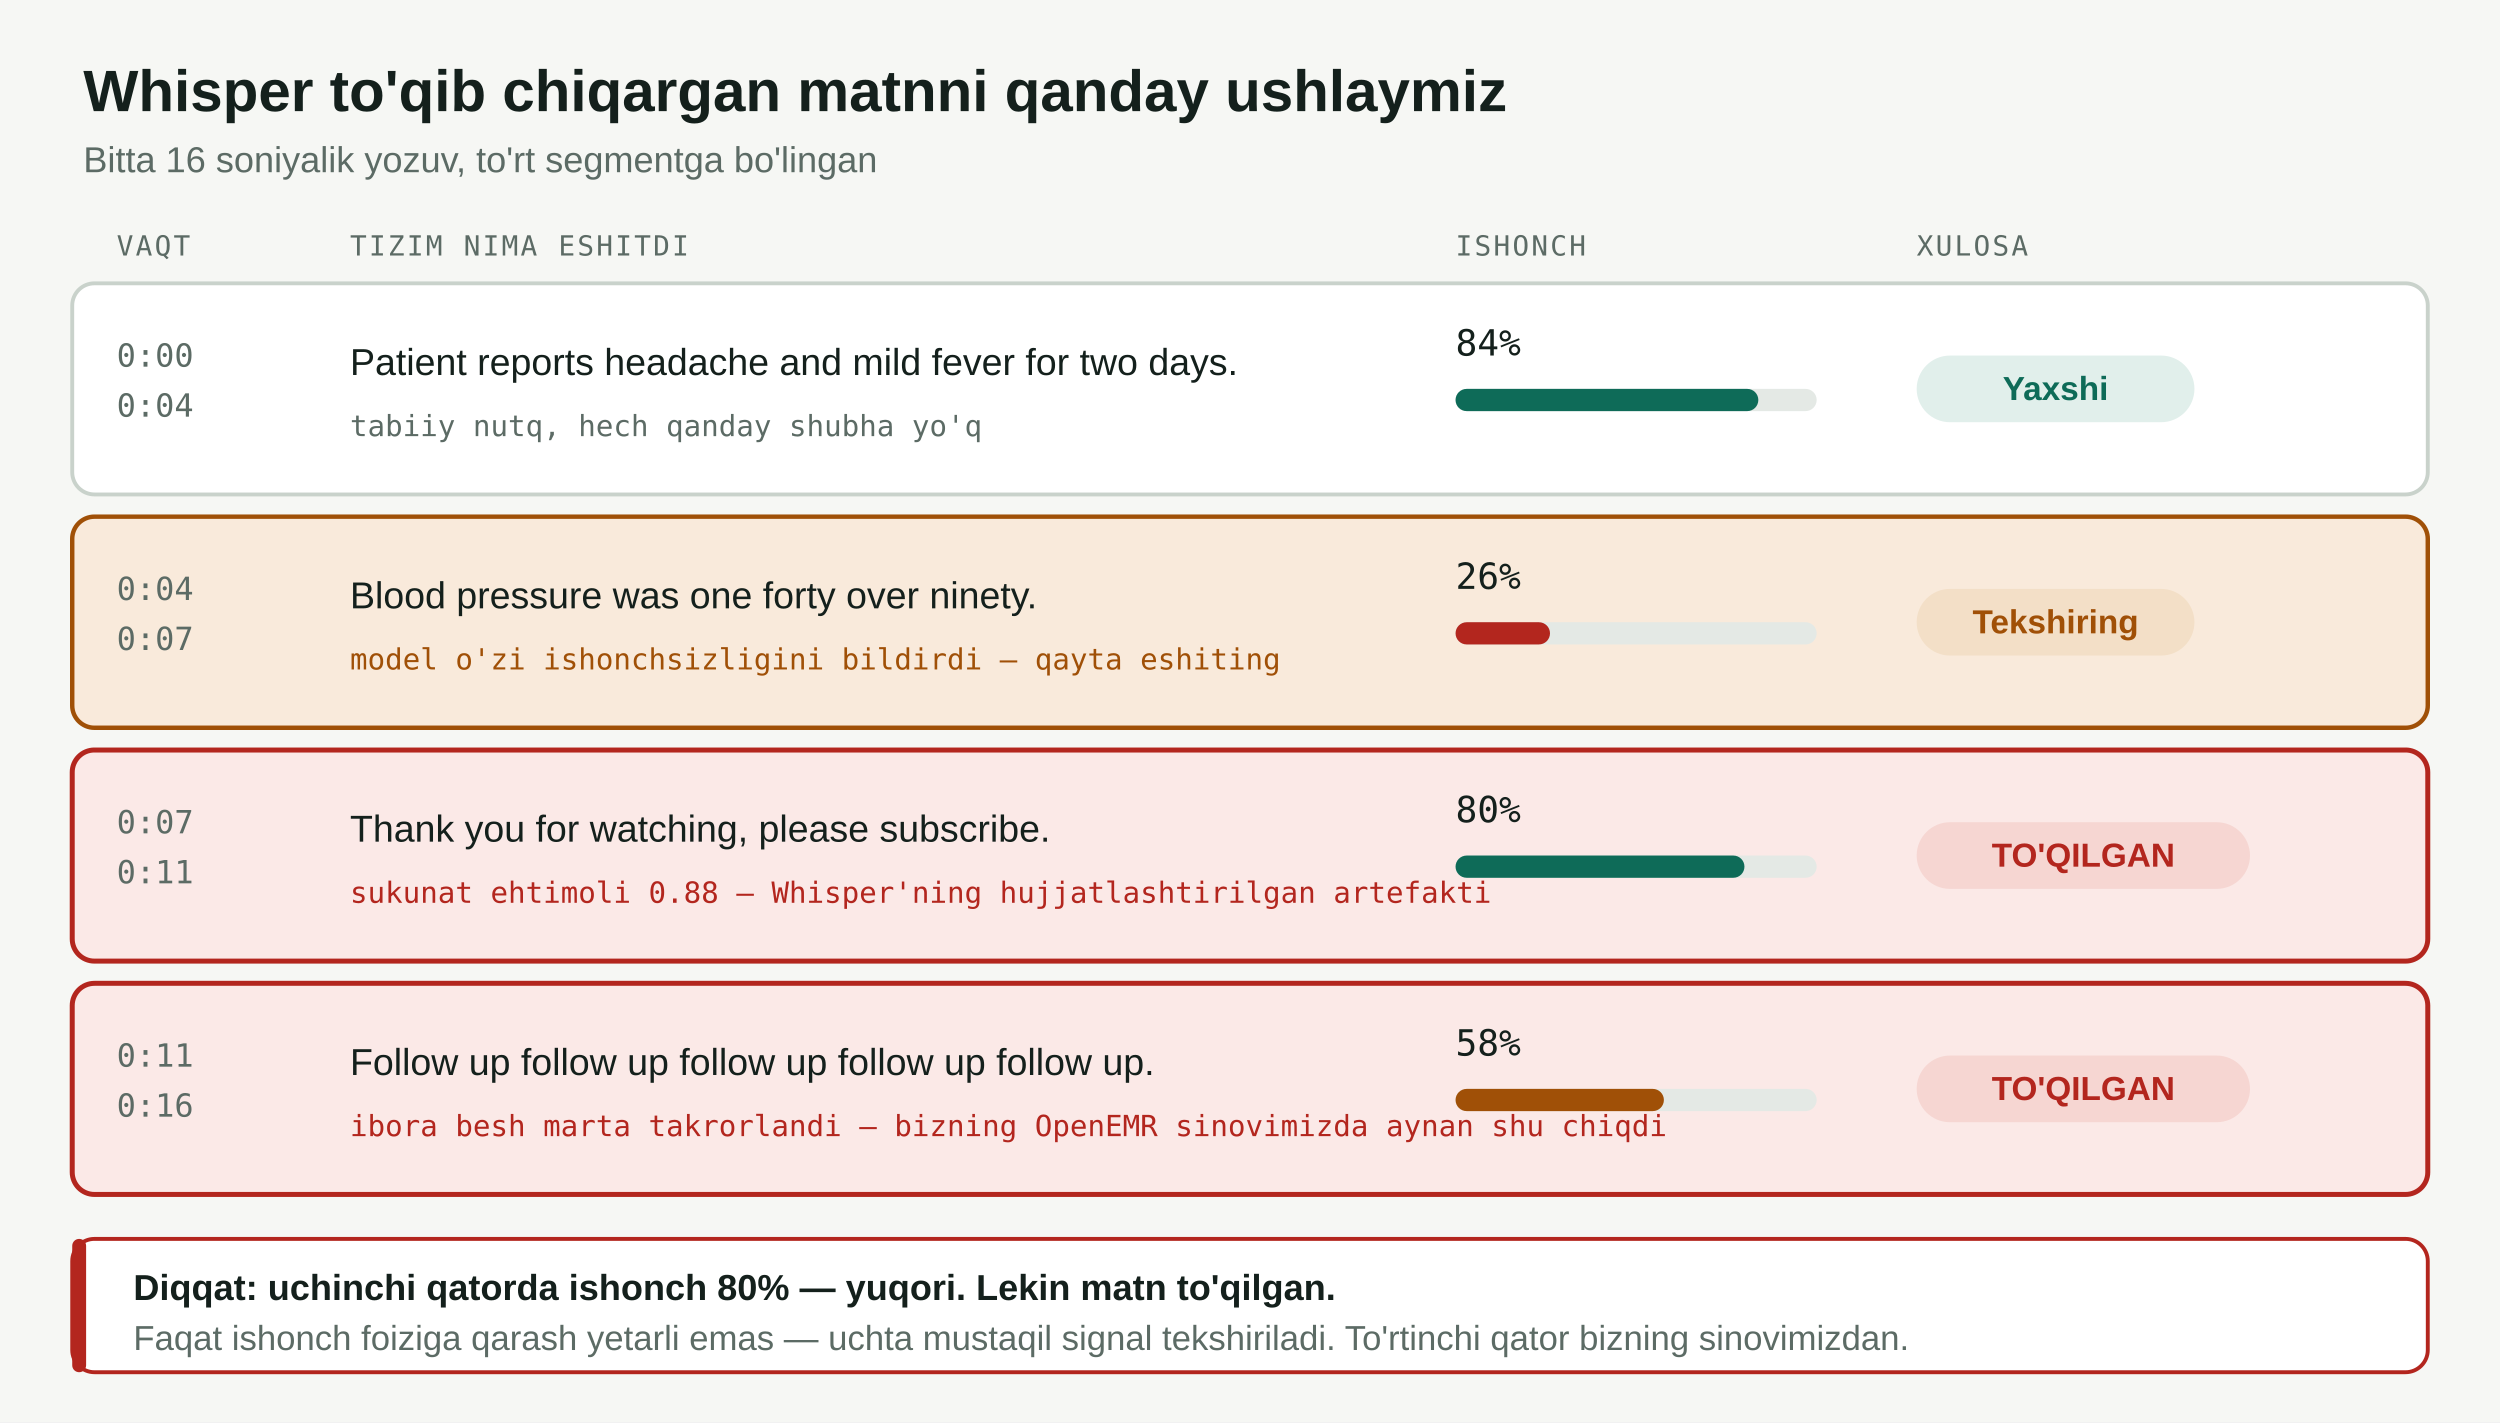
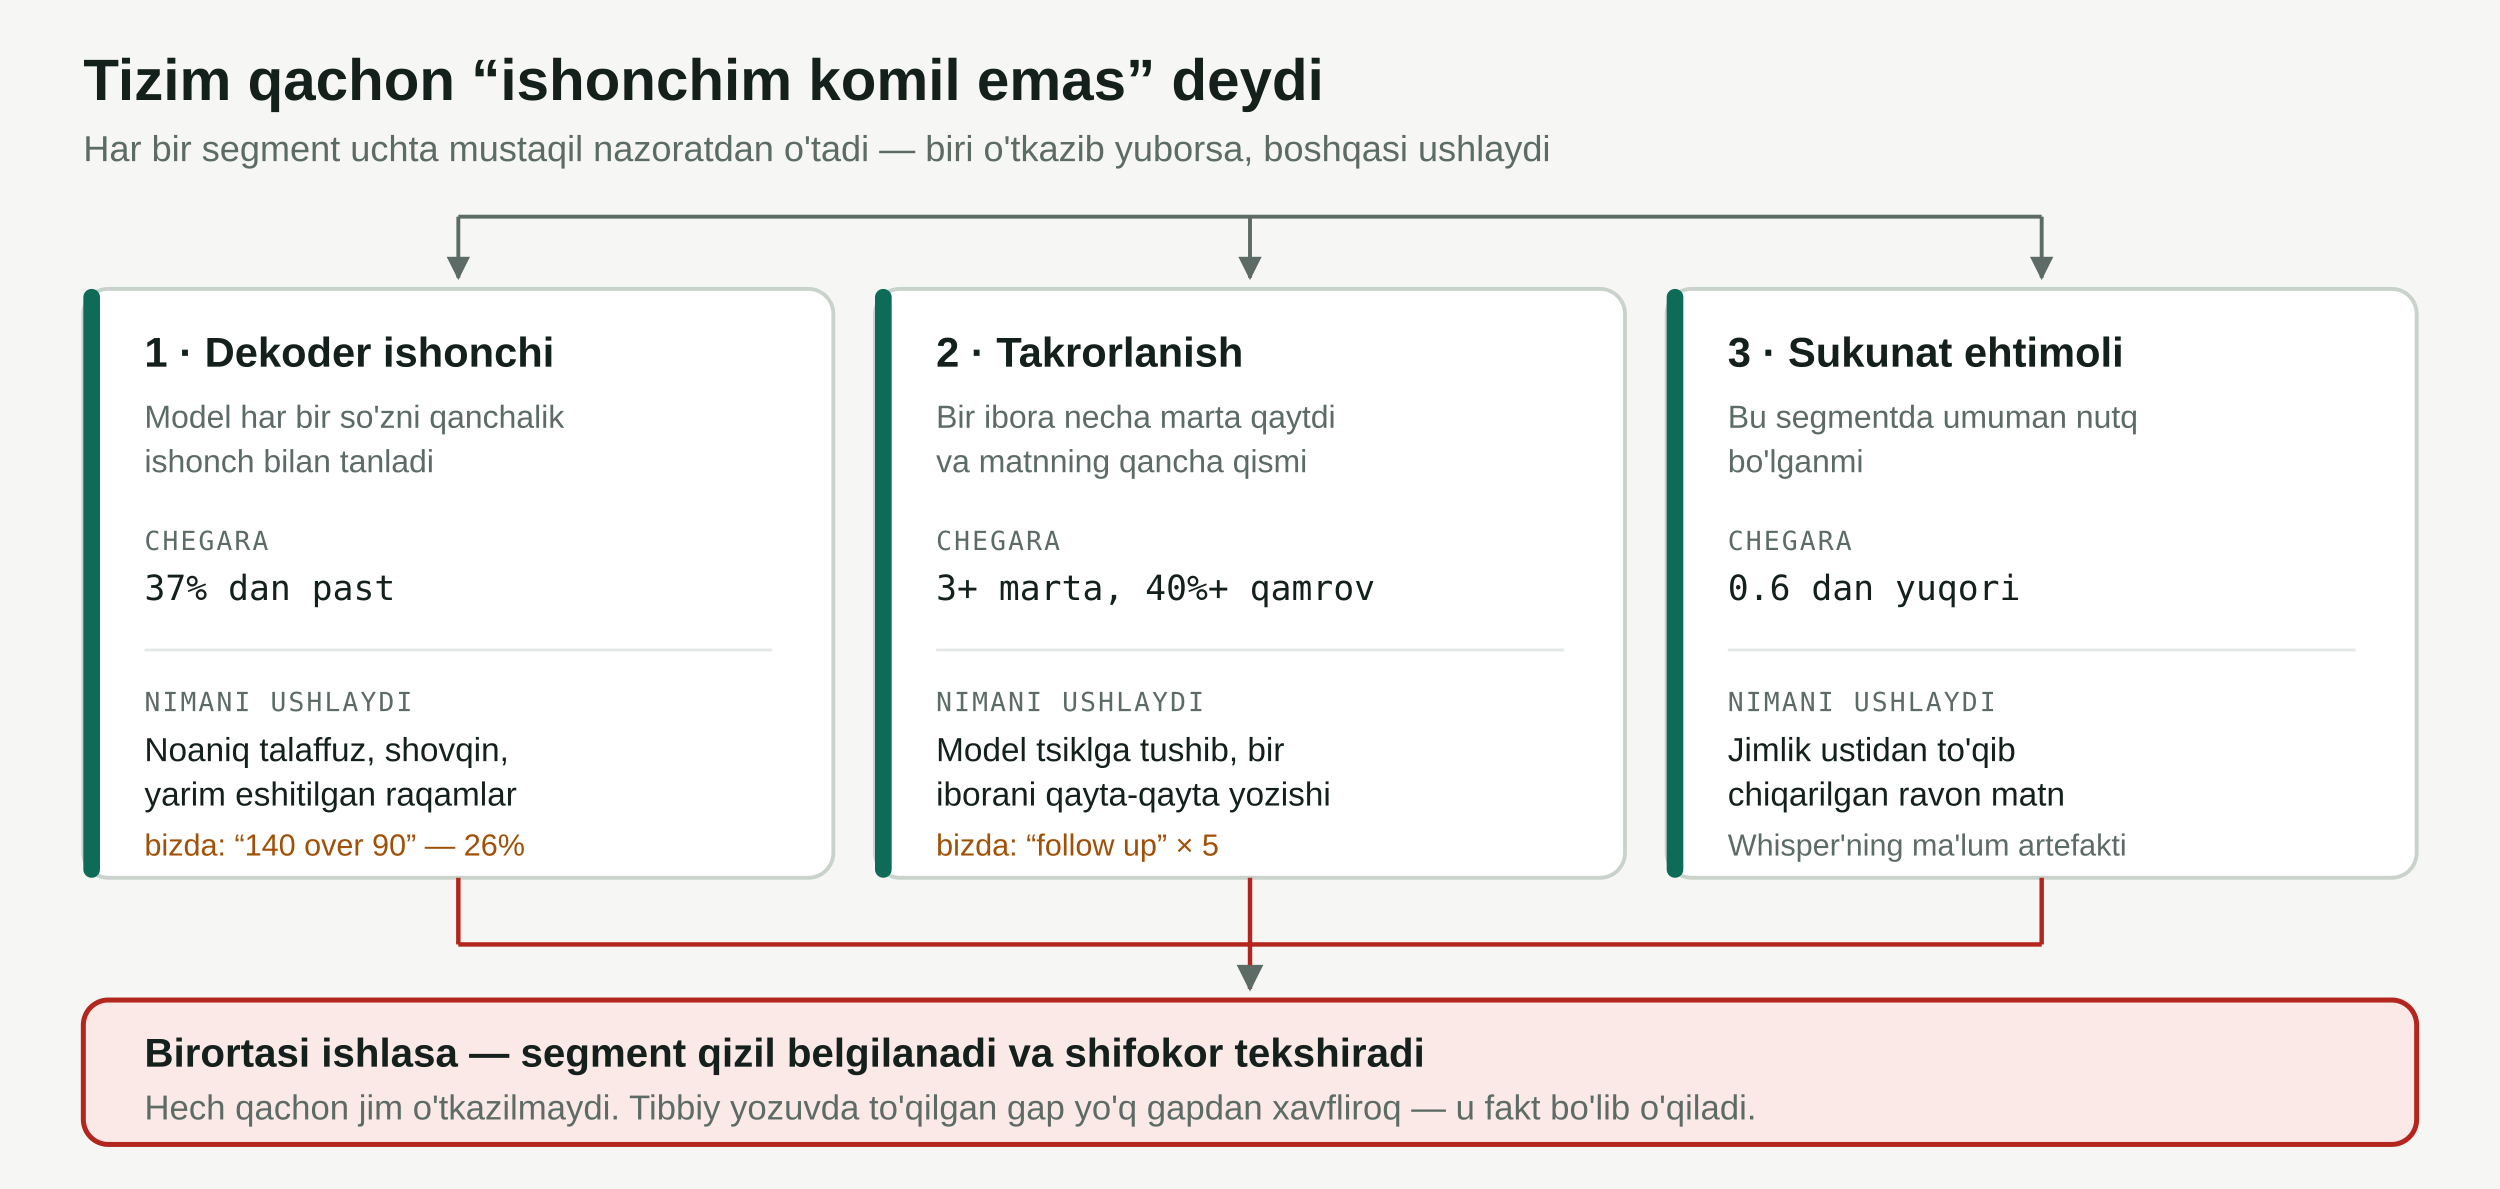
- <svg xmlns="http://www.w3.org/2000/svg" role="img" aria-label="To'rt audio segment jadvali: har birida vaqt, tizim eshitgan matn, ishonch chizig'i va xulosa. Uchinchi segmentda ishonch 80 foiz bo'lsa ham matn to'qilgan; to'rtinchisida ibora besh marta takrorlangan." viewBox="0 0 900 512" width="900" height="512" font-family="Archivo, Helvetica Neue, Arial, sans-serif">
-   <rect width="900" height="512" fill="#F6F7F4" />
-   <text x="30" y="40" font-size="21" font-weight="800" fill="#14201C">Whisper to'qib chiqargan matnni qanday ushlaymiz</text>
-   <text x="30" y="62" font-size="13" fill="#5C6B65">Bitta 16 soniyalik yozuv, to'rt segmentga bo'lingan</text>
-   <text x="42" y="92" font-family="JetBrains Mono, Menlo, monospace" font-size="10" letter-spacing="0.08em" fill="#5C6B65">VAQT</text>
-   <text x="126" y="92" font-family="JetBrains Mono, Menlo, monospace" font-size="10" letter-spacing="0.08em" fill="#5C6B65">TIZIM NIMA ESHITDI</text>
-   <text x="524" y="92" font-family="JetBrains Mono, Menlo, monospace" font-size="10" letter-spacing="0.08em" fill="#5C6B65">ISHONCH</text>
-   <text x="690" y="92" font-family="JetBrains Mono, Menlo, monospace" font-size="10" letter-spacing="0.08em" fill="#5C6B65">XULOSA</text>
-   <rect x="26" y="102" width="848" height="76" rx="8" fill="#FFFFFF" stroke="#C9D2CB" stroke-width="1.4" />
-   <text x="42" y="132" font-family="JetBrains Mono, Menlo, monospace" font-size="11.5" fill="#5C6B65">0:00</text>
-   <text x="42" y="150" font-family="JetBrains Mono, Menlo, monospace" font-size="11.5" fill="#5C6B65">0:04</text>
-   <text x="126" y="135" font-size="13.5" fill="#14201C">Patient reports headache and mild fever for two days.</text>
-   <text x="126" y="157" font-family="JetBrains Mono, Menlo, monospace" font-size="10.5" fill="#5C6B65">tabiiy nutq, hech qanday shubha yo'q</text>
-   <text x="524" y="128" font-family="JetBrains Mono, Menlo, monospace" font-size="13" font-weight="500" fill="#14201C">84%</text>
-   <rect x="524" y="140" width="130" height="8" rx="4" fill="#E4E9E5" />
-   <rect x="524" y="140" width="109" height="8" rx="4" fill="#0E6B58" />
-   <rect x="690" y="128" width="100" height="24" rx="12" fill="#E1EFEB" />
-   <text x="740" y="144" text-anchor="middle" font-size="12" font-weight="700" fill="#0E6B58">Yaxshi</text>
-   <rect x="26" y="186" width="848" height="76" rx="8" fill="#F9EADB" stroke="#A05007" stroke-width="1.6" />
-   <text x="42" y="216" font-family="JetBrains Mono, Menlo, monospace" font-size="11.5" fill="#5C6B65">0:04</text>
-   <text x="42" y="234" font-family="JetBrains Mono, Menlo, monospace" font-size="11.5" fill="#5C6B65">0:07</text>
-   <text x="126" y="219" font-size="13.5" fill="#14201C">Blood pressure was one forty over ninety.</text>
-   <text x="126" y="241" font-family="JetBrains Mono, Menlo, monospace" font-size="10.5" fill="#A05007">model o'zi ishonchsizligini bildirdi — qayta eshiting</text>
-   <text x="524" y="212" font-family="JetBrains Mono, Menlo, monospace" font-size="13" font-weight="500" fill="#14201C">26%</text>
-   <rect x="524" y="224" width="130" height="8" rx="4" fill="#E4E9E5" />
-   <rect x="524" y="224" width="34" height="8" rx="4" fill="#B3261E" />
-   <rect x="690" y="212" width="100" height="24" rx="12" fill="#F3DFC7" />
-   <text x="740" y="228" text-anchor="middle" font-size="12" font-weight="700" fill="#A05007">Tekshiring</text>
-   <rect x="26" y="270" width="848" height="76" rx="8" fill="#FBE9E7" stroke="#B3261E" stroke-width="1.8" />
-   <text x="42" y="300" font-family="JetBrains Mono, Menlo, monospace" font-size="11.5" fill="#5C6B65">0:07</text>
-   <text x="42" y="318" font-family="JetBrains Mono, Menlo, monospace" font-size="11.5" fill="#5C6B65">0:11</text>
-   <text x="126" y="303" font-size="13.5" fill="#14201C">Thank you for watching, please subscribe.</text>
-   <text x="126" y="325" font-family="JetBrains Mono, Menlo, monospace" font-size="10.5" fill="#B3261E">sukunat ehtimoli 0.88 — Whisper'ning hujjatlashtirilgan artefakti</text>
-   <text x="524" y="296" font-family="JetBrains Mono, Menlo, monospace" font-size="13" font-weight="500" fill="#14201C">80%</text>
-   <rect x="524" y="308" width="130" height="8" rx="4" fill="#E4E9E5" />
-   <rect x="524" y="308" width="104" height="8" rx="4" fill="#0E6B58" />
-   <rect x="690" y="296" width="120" height="24" rx="12" fill="#F6D6D2" />
-   <text x="750" y="312" text-anchor="middle" font-size="12" font-weight="700" fill="#B3261E">TO'QILGAN</text>
-   <rect x="26" y="354" width="848" height="76" rx="8" fill="#FBE9E7" stroke="#B3261E" stroke-width="1.8" />
-   <text x="42" y="384" font-family="JetBrains Mono, Menlo, monospace" font-size="11.5" fill="#5C6B65">0:11</text>
-   <text x="42" y="402" font-family="JetBrains Mono, Menlo, monospace" font-size="11.5" fill="#5C6B65">0:16</text>
-   <text x="126" y="387" font-size="13.5" fill="#14201C">Follow up follow up follow up follow up follow up.</text>
-   <text x="126" y="409" font-family="JetBrains Mono, Menlo, monospace" font-size="10.5" fill="#B3261E">ibora besh marta takrorlandi — bizning OpenEMR sinovimizda aynan shu chiqdi</text>
-   <text x="524" y="380" font-family="JetBrains Mono, Menlo, monospace" font-size="13" font-weight="500" fill="#14201C">58%</text>
-   <rect x="524" y="392" width="130" height="8" rx="4" fill="#E4E9E5" />
-   <rect x="524" y="392" width="75" height="8" rx="4" fill="#A05007" />
-   <rect x="690" y="380" width="120" height="24" rx="12" fill="#F6D6D2" />
-   <text x="750" y="396" text-anchor="middle" font-size="12" font-weight="700" fill="#B3261E">TO'QILGAN</text>
-   <rect x="26" y="446" width="848" height="48" rx="8" fill="#FFFFFF" stroke="#B3261E" stroke-width="1.4" />
-   <rect x="26" y="446" width="5" height="48" rx="2.5" fill="#B3261E" />
-   <text x="48" y="468" font-size="13" font-weight="700" fill="#14201C">Diqqat: uchinchi qatorda ishonch 80% — yuqori. Lekin matn to'qilgan.</text>
-   <text x="48" y="486" font-size="12.5" fill="#5C6B65">Faqat ishonch foiziga qarash yetarli emas — uchta mustaqil signal tekshiriladi. To'rtinchi qator bizning sinovimizdan.</text>
+ <svg xmlns="http://www.w3.org/2000/svg" role="img" aria-label="Uchta mustaqil nazorat: dekoder ishonchi, takrorlanish va sukunat ehtimoli. Birortasi ishlasa segment tekshirishga belgilanadi va hech qachon jim o'tkazilmaydi." viewBox="0 0 900 428" width="900" height="428" font-family="Archivo, Helvetica Neue, Arial, sans-serif">
+   <rect width="900" height="428" fill="#F6F7F4" />
+   <defs>
+     <marker id="g1" viewBox="0 0 10 10" refX="9" refY="5" markerWidth="6" markerHeight="6" orient="auto-start-reverse">
+       <polygon points="0,0 10,5 0,10" fill="#5C6B65" />
+     </marker>
+   </defs>
+   <text x="30" y="36" font-size="21" font-weight="800" fill="#14201C">Tizim qachon “ishonchim komil emas” deydi</text>
+   <text x="30" y="58" font-size="13" fill="#5C6B65">Har bir segment uchta mustaqil nazoratdan o'tadi — biri o'tkazib yuborsa, boshqasi ushlaydi</text>
+   <line x1="165" y1="78" x2="165" y2="100" stroke="#5C6B65" stroke-width="1.4" marker-end="url(#g1)" />
+   <line x1="450" y1="78" x2="450" y2="100" stroke="#5C6B65" stroke-width="1.4" marker-end="url(#g1)" />
+   <line x1="735" y1="78" x2="735" y2="100" stroke="#5C6B65" stroke-width="1.4" marker-end="url(#g1)" />
+   <line x1="165" y1="78" x2="735" y2="78" stroke="#5C6B65" stroke-width="1.4" />
+   <rect x="30" y="104" width="270" height="212" rx="9" fill="#FFFFFF" stroke="#C9D2CB" stroke-width="1.4" />
+   <rect x="30" y="104" width="6" height="212" rx="3" fill="#0E6B58" />
+   <text x="52" y="132" font-size="15" font-weight="700" fill="#14201C">1 · Dekoder ishonchi</text>
+   <text x="52" y="154" font-size="11.5" fill="#5C6B65">Model har bir so'zni qanchalik</text>
+   <text x="52" y="170" font-size="11.5" fill="#5C6B65">ishonch bilan tanladi</text>
+   <text x="52" y="198" font-family="JetBrains Mono, Menlo, monospace" font-size="9.5" letter-spacing="0.08em" fill="#5C6B65">CHEGARA</text>
+   <text x="52" y="216" font-family="JetBrains Mono, Menlo, monospace" font-size="12.5" fill="#14201C">37% dan past</text>
+   <line x1="52" y1="234" x2="278" y2="234" stroke="#E4E9E5" />
+   <text x="52" y="256" font-family="JetBrains Mono, Menlo, monospace" font-size="9.5" letter-spacing="0.08em" fill="#5C6B65">NIMANI USHLAYDI</text>
+   <text x="52" y="274" font-size="12" fill="#14201C">Noaniq talaffuz, shovqin,</text>
+   <text x="52" y="290" font-size="12" fill="#14201C">yarim eshitilgan raqamlar</text>
+   <text x="52" y="308" font-size="11" fill="#A05007">bizda: “140 over 90” — 26%</text>
+   <rect x="315" y="104" width="270" height="212" rx="9" fill="#FFFFFF" stroke="#C9D2CB" stroke-width="1.4" />
+   <rect x="315" y="104" width="6" height="212" rx="3" fill="#0E6B58" />
+   <text x="337" y="132" font-size="15" font-weight="700" fill="#14201C">2 · Takrorlanish</text>
+   <text x="337" y="154" font-size="11.5" fill="#5C6B65">Bir ibora necha marta qaytdi</text>
+   <text x="337" y="170" font-size="11.5" fill="#5C6B65">va matnning qancha qismi</text>
+   <text x="337" y="198" font-family="JetBrains Mono, Menlo, monospace" font-size="9.5" letter-spacing="0.08em" fill="#5C6B65">CHEGARA</text>
+   <text x="337" y="216" font-family="JetBrains Mono, Menlo, monospace" font-size="12.5" fill="#14201C">3+ marta, 40%+ qamrov</text>
+   <line x1="337" y1="234" x2="563" y2="234" stroke="#E4E9E5" />
+   <text x="337" y="256" font-family="JetBrains Mono, Menlo, monospace" font-size="9.5" letter-spacing="0.08em" fill="#5C6B65">NIMANI USHLAYDI</text>
+   <text x="337" y="274" font-size="12" fill="#14201C">Model tsiklga tushib, bir</text>
+   <text x="337" y="290" font-size="12" fill="#14201C">iborani qayta-qayta yozishi</text>
+   <text x="337" y="308" font-size="11" fill="#A05007">bizda: “follow up” × 5</text>
+   <rect x="600" y="104" width="270" height="212" rx="9" fill="#FFFFFF" stroke="#C9D2CB" stroke-width="1.4" />
+   <rect x="600" y="104" width="6" height="212" rx="3" fill="#0E6B58" />
+   <text x="622" y="132" font-size="15" font-weight="700" fill="#14201C">3 · Sukunat ehtimoli</text>
+   <text x="622" y="154" font-size="11.5" fill="#5C6B65">Bu segmentda umuman nutq</text>
+   <text x="622" y="170" font-size="11.5" fill="#5C6B65">bo'lganmi</text>
+   <text x="622" y="198" font-family="JetBrains Mono, Menlo, monospace" font-size="9.5" letter-spacing="0.08em" fill="#5C6B65">CHEGARA</text>
+   <text x="622" y="216" font-family="JetBrains Mono, Menlo, monospace" font-size="12.5" fill="#14201C">0.6 dan yuqori</text>
+   <line x1="622" y1="234" x2="848" y2="234" stroke="#E4E9E5" />
+   <text x="622" y="256" font-family="JetBrains Mono, Menlo, monospace" font-size="9.5" letter-spacing="0.08em" fill="#5C6B65">NIMANI USHLAYDI</text>
+   <text x="622" y="274" font-size="12" fill="#14201C">Jimlik ustidan to'qib</text>
+   <text x="622" y="290" font-size="12" fill="#14201C">chiqarilgan ravon matn</text>
+   <text x="622" y="308" font-size="11" fill="#5C6B65">Whisper'ning ma'lum artefakti</text>
+   <line x1="165" y1="316" x2="165" y2="340" stroke="#B3261E" stroke-width="1.6" />
+   <line x1="450" y1="316" x2="450" y2="340" stroke="#B3261E" stroke-width="1.6" />
+   <line x1="735" y1="316" x2="735" y2="340" stroke="#B3261E" stroke-width="1.6" />
+   <line x1="165" y1="340" x2="735" y2="340" stroke="#B3261E" stroke-width="1.6" />
+   <line x1="450" y1="340" x2="450" y2="356" stroke="#B3261E" stroke-width="1.6" marker-end="url(#g1)" />
+   <rect x="30" y="360" width="840" height="52" rx="9" fill="#FBE9E7" stroke="#B3261E" stroke-width="1.8" />
+   <text x="52" y="384" font-size="14.5" font-weight="700" fill="#14201C">Birortasi ishlasa — segment qizil belgilanadi va shifokor tekshiradi</text>
+   <text x="52" y="403" font-size="12.5" fill="#5C6B65">Hech qachon jim o'tkazilmaydi. Tibbiy yozuvda to'qilgan gap yo'q gapdan xavfliroq — u fakt bo'lib o'qiladi.</text>
</svg>
